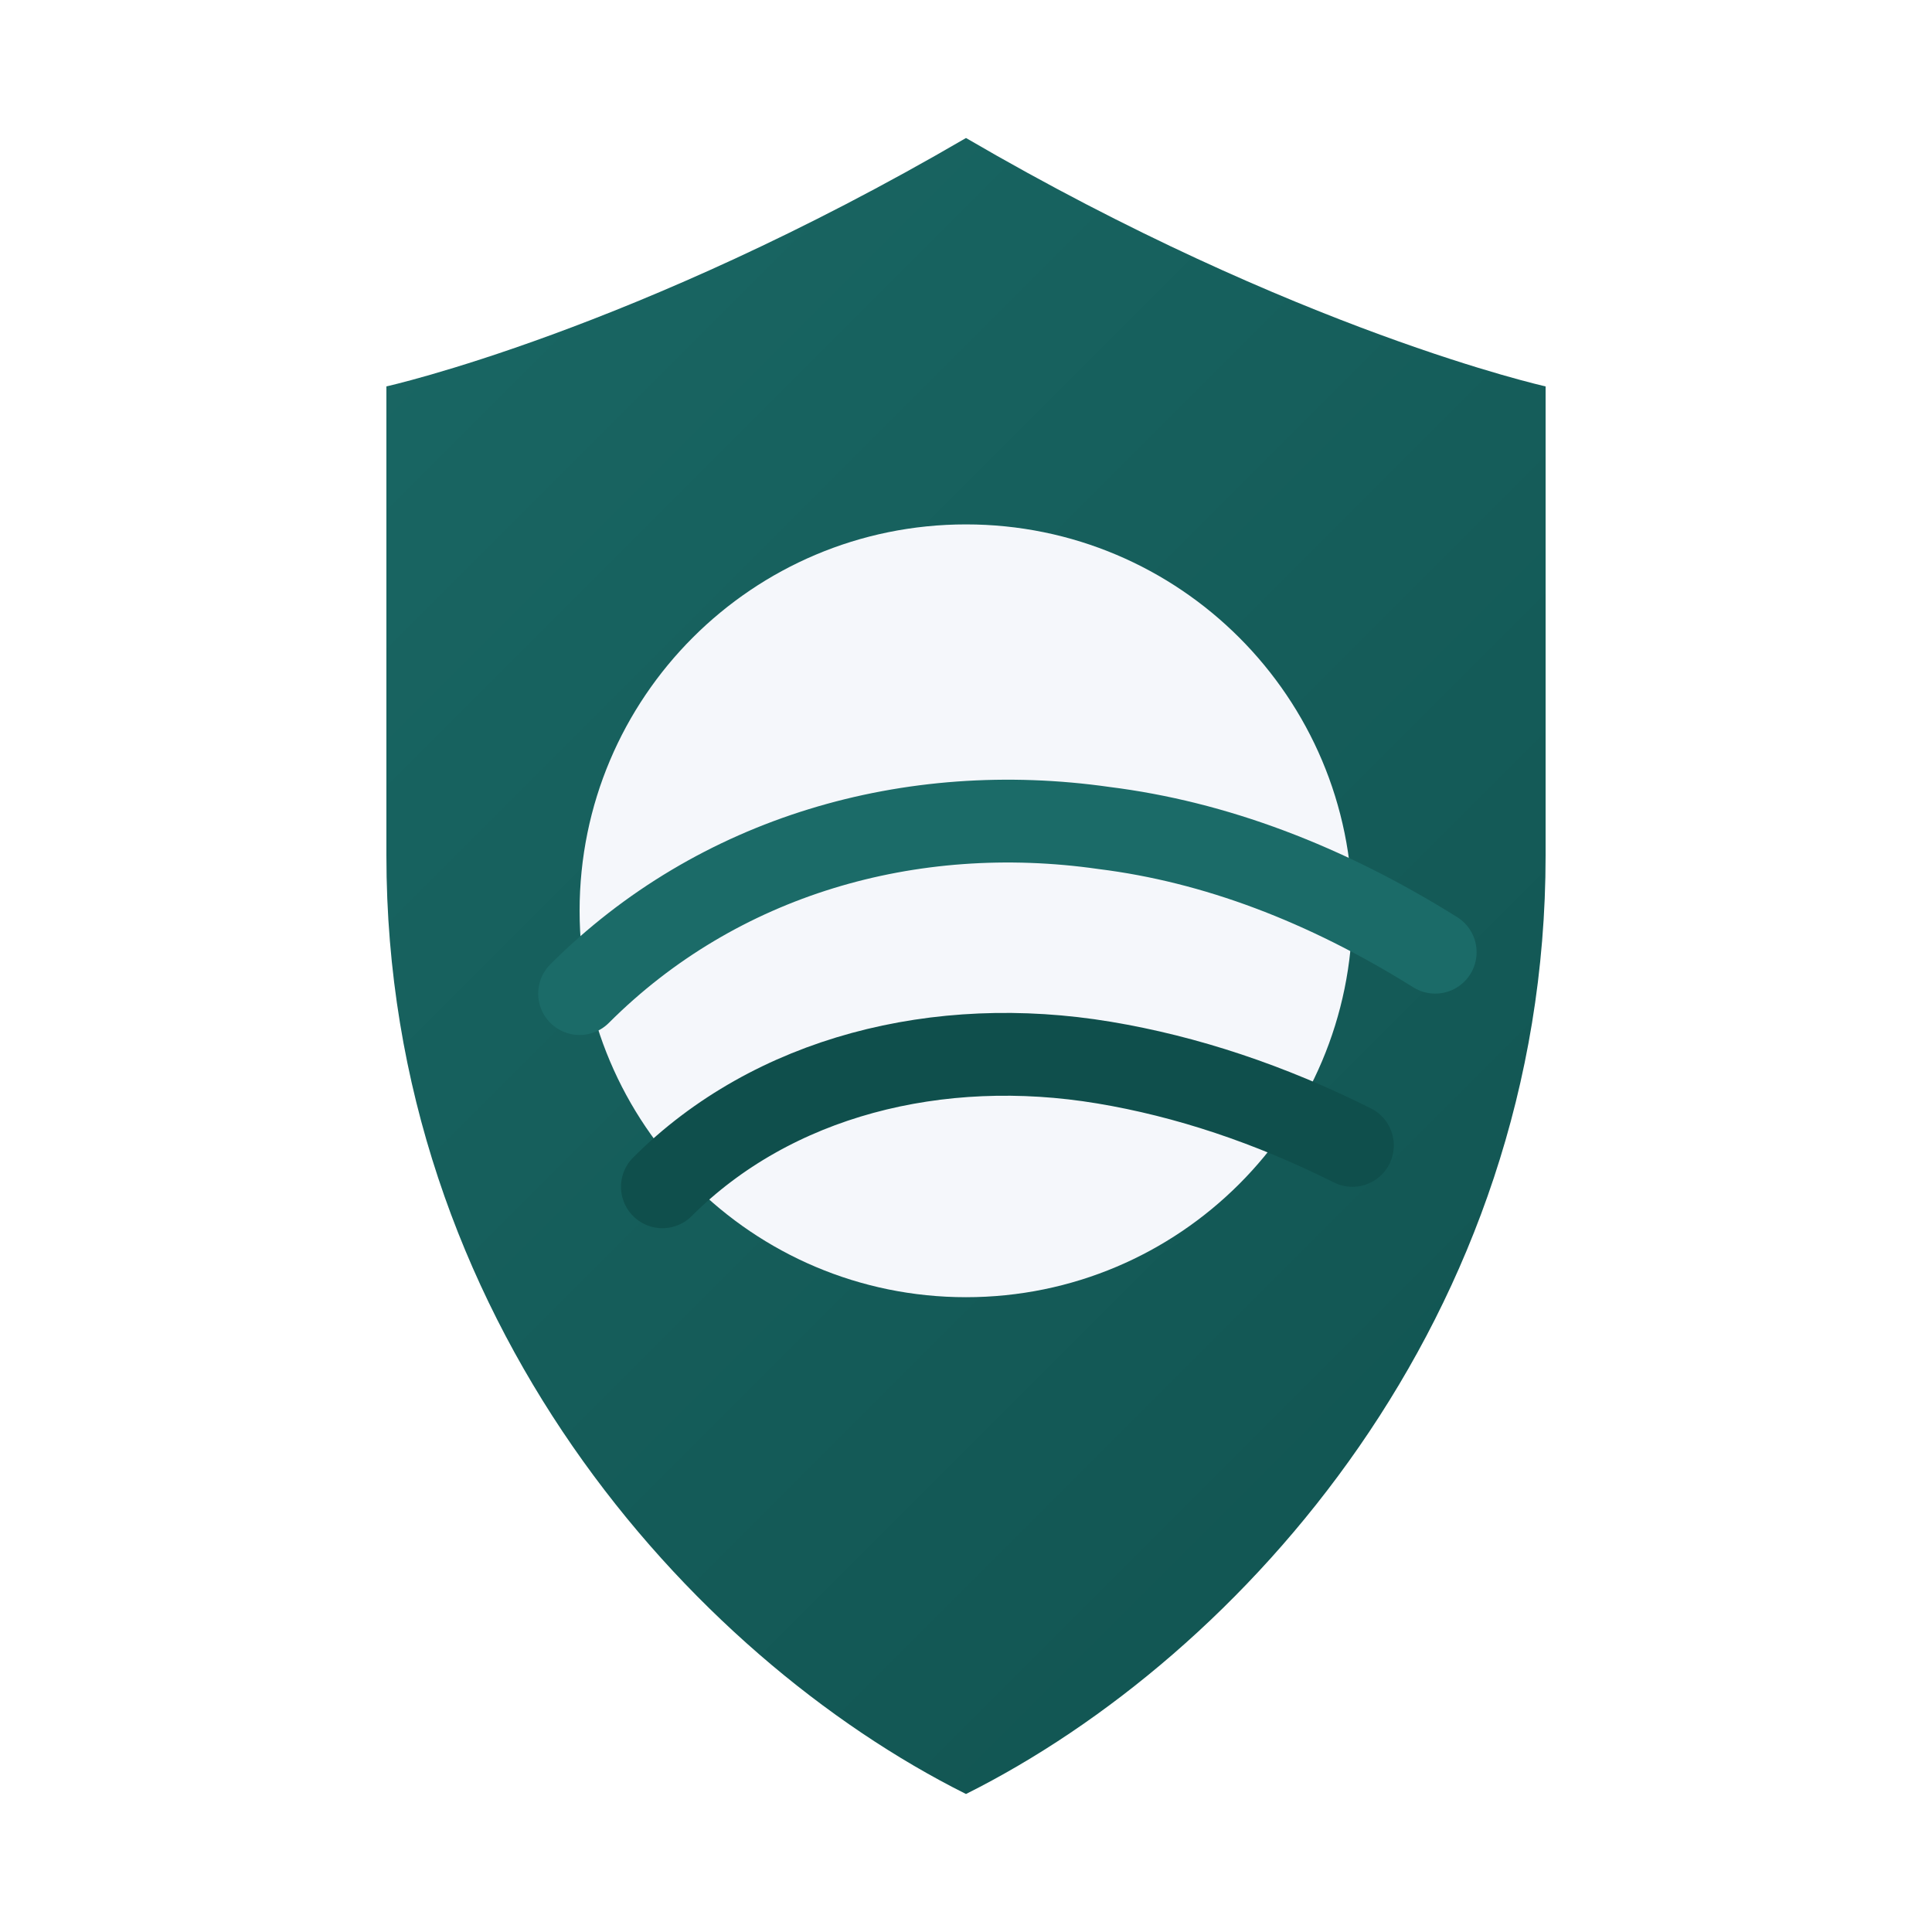
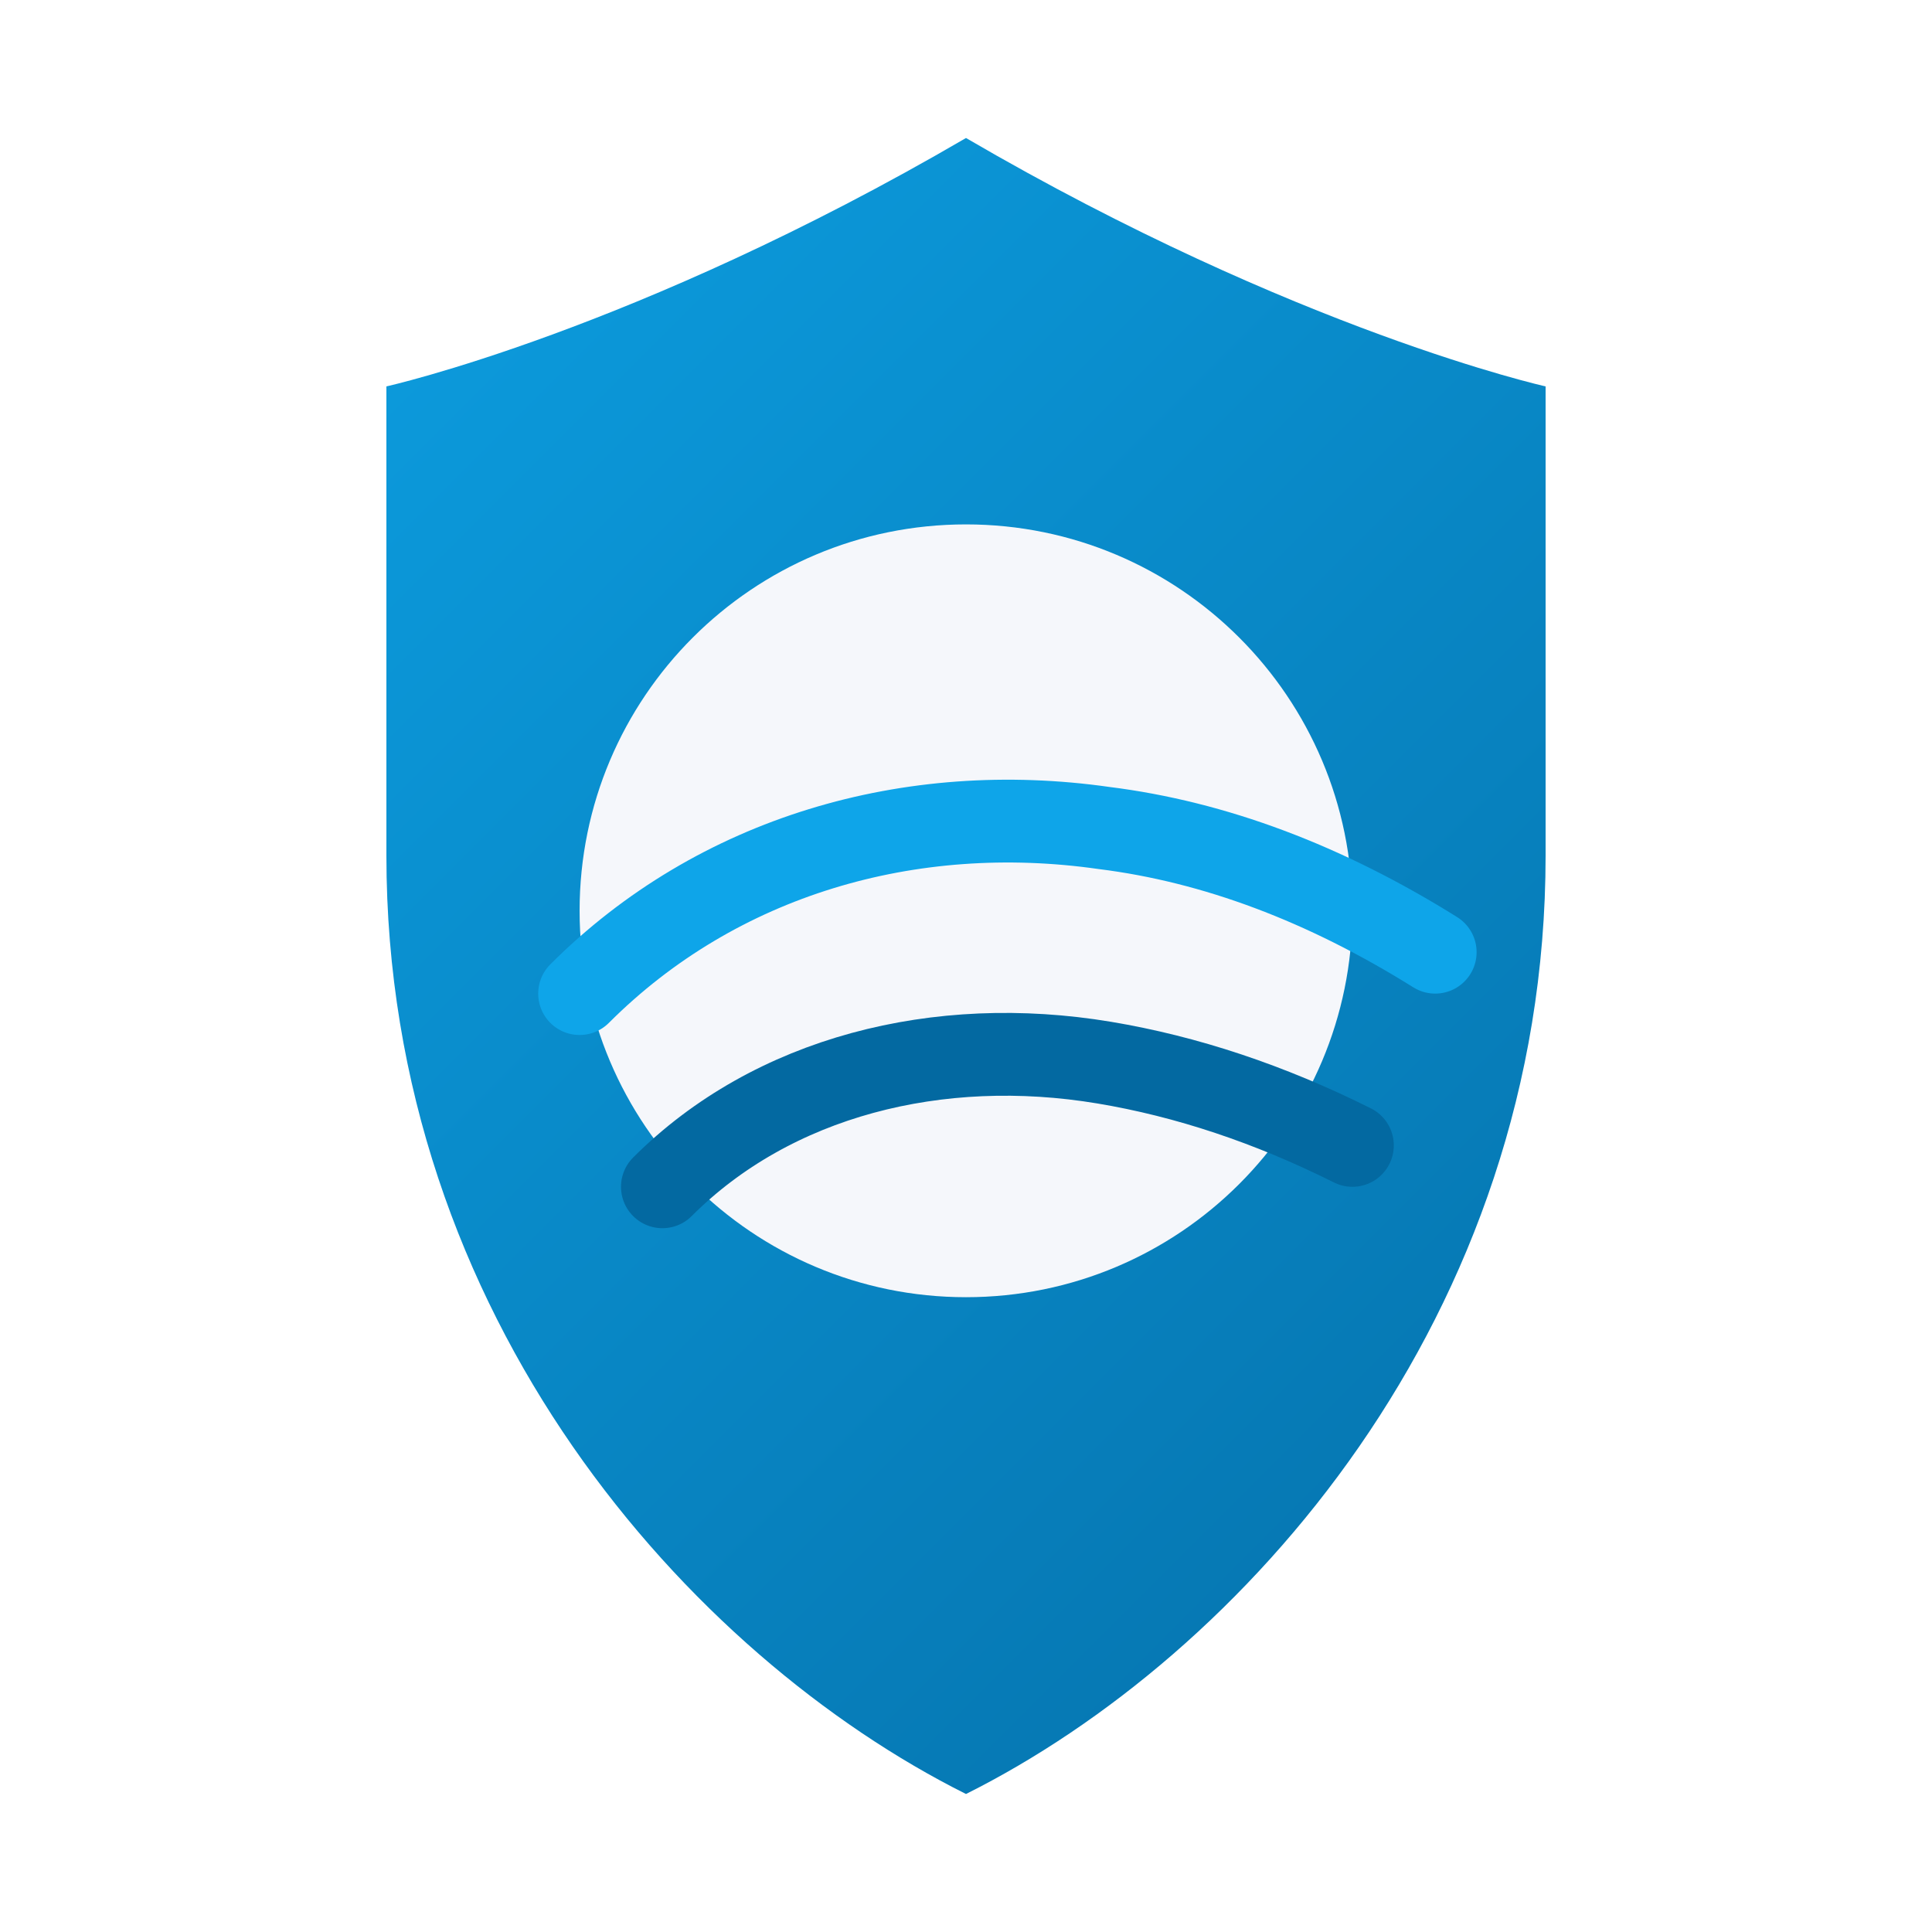
<svg xmlns="http://www.w3.org/2000/svg" width="512" height="512" viewBox="0 0 140 140" fill="none" role="img" aria-labelledby="sw-title sw-desc">
  <defs>
    <linearGradient id="sw-shield" x1="0" y1="0" x2="140" y2="140" gradientUnits="userSpaceOnUse">
-       <stop offset="0" stop-color="#1B6B68" />
-       <stop offset="1" stop-color="#0F4F4C" />
+       <stop offset="0" stop-color="#0EA5E9" />
+       <stop offset="1" stop-color="#0369A1" />
    </linearGradient>
  </defs>
  <path d="M70 10C46 24 28 28 28 28v34c0 33.5 22 58 42 68 20-10 42-34.5 42-68V28s-18-4-42-18z" fill="url(#sw-shield)" />
  <circle cx="70" cy="66" r="28" fill="#F5F7FB" />
-   <path d="M42 72c10-10 24-14 38-12 8 1 16 4 24 9" stroke="#1B6B68" stroke-width="6" stroke-linecap="round" />
-   <path d="M48 86c8-8 20-11 32-9 6 1 12 3 18 6" stroke="#0F4F4C" stroke-width="6" stroke-linecap="round" />
+   <path d="M42 72c10-10 24-14 38-12 8 1 16 4 24 9" stroke="#0EA5E9" stroke-width="6" stroke-linecap="round" />
+   <path d="M48 86c8-8 20-11 32-9 6 1 12 3 18 6" stroke="#0369A1" stroke-width="6" stroke-linecap="round" />
</svg>
